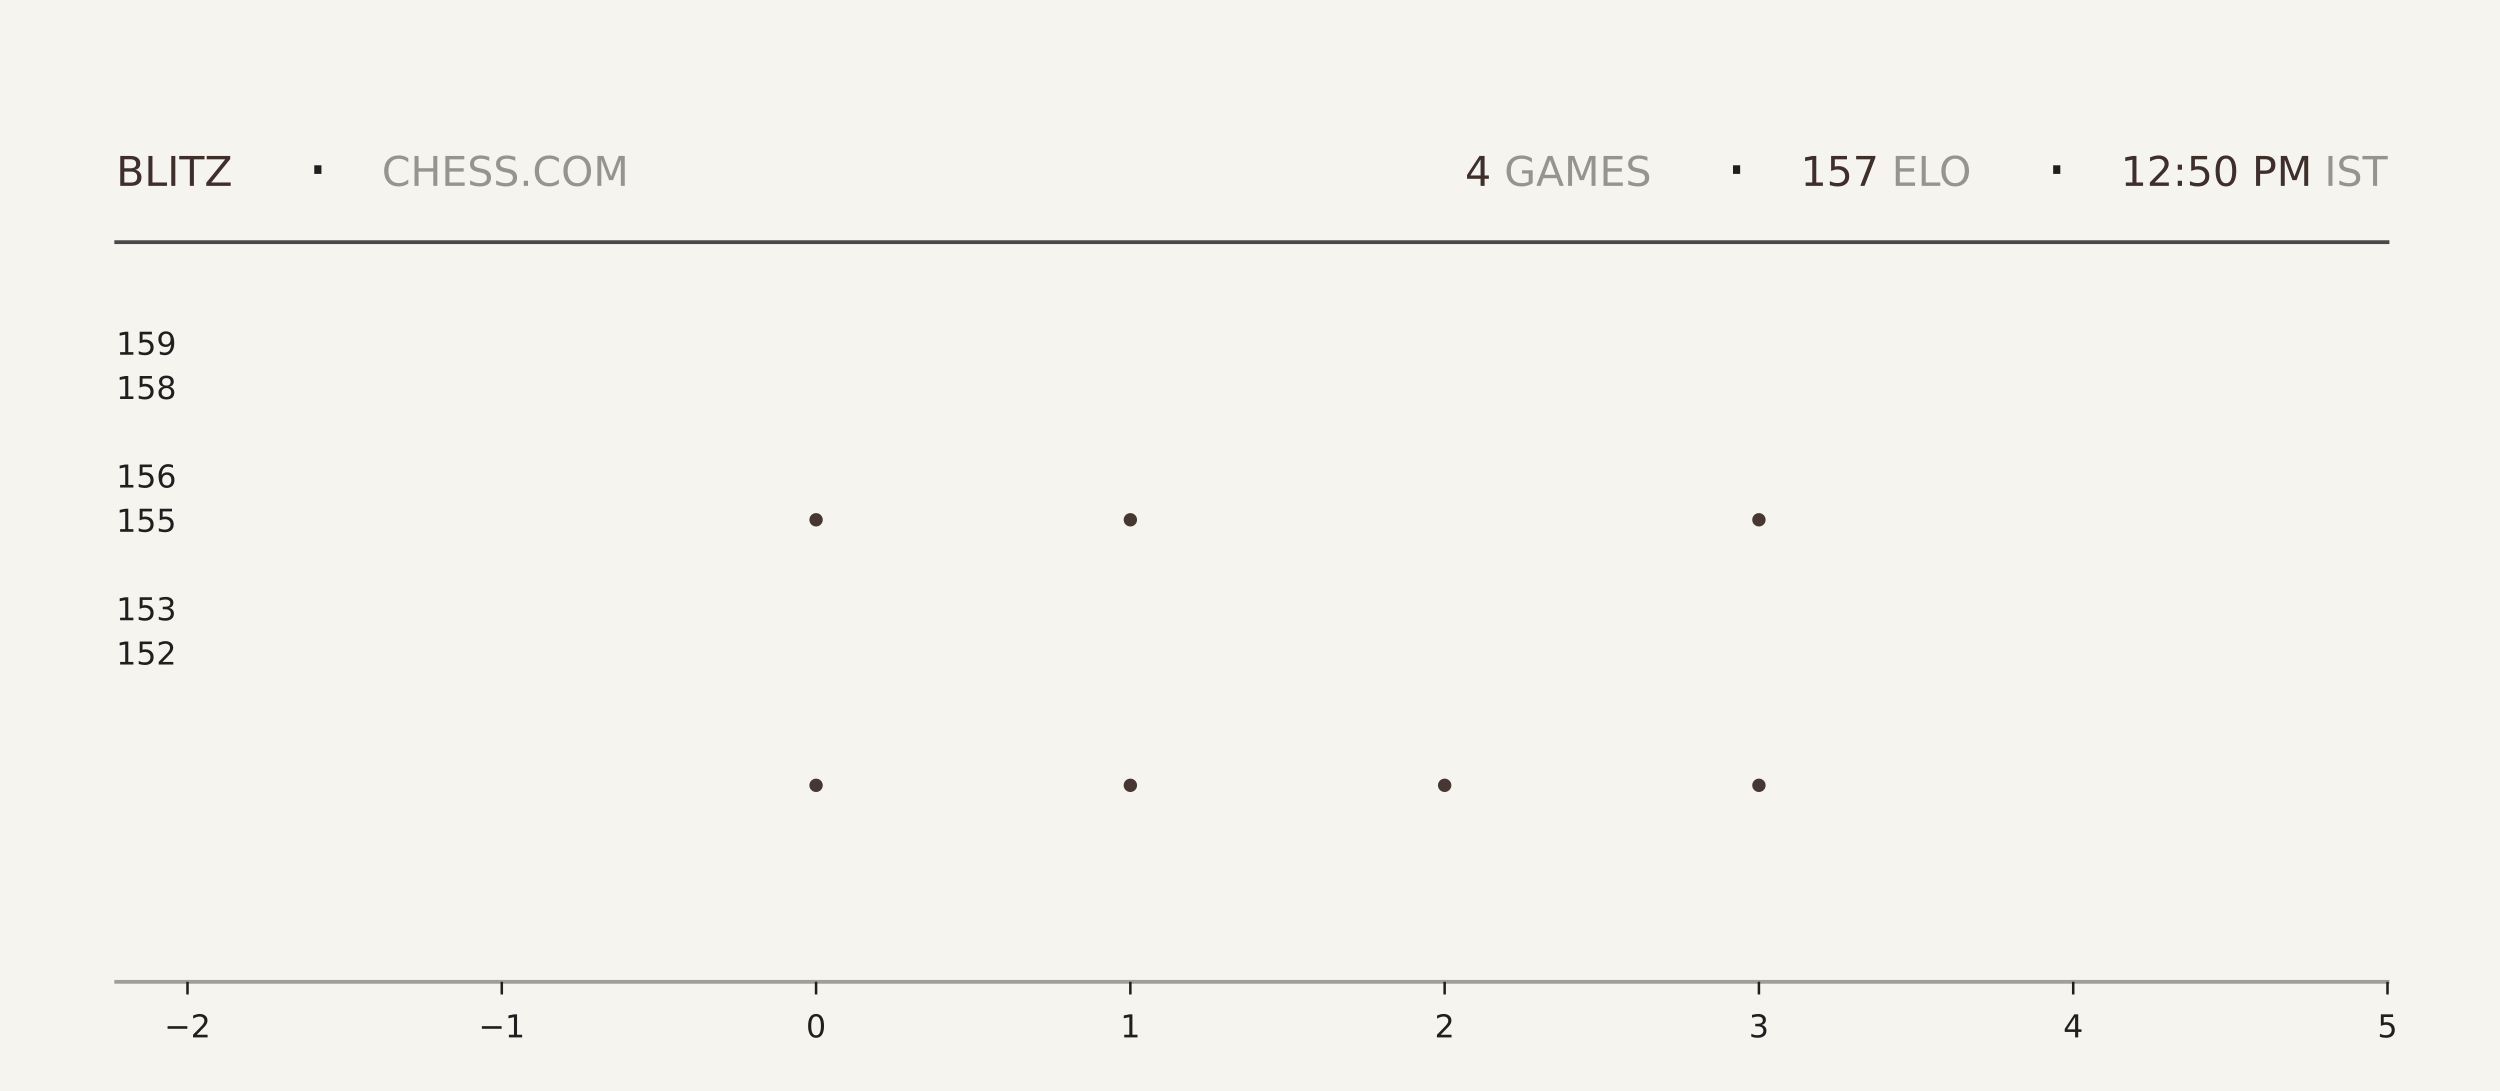
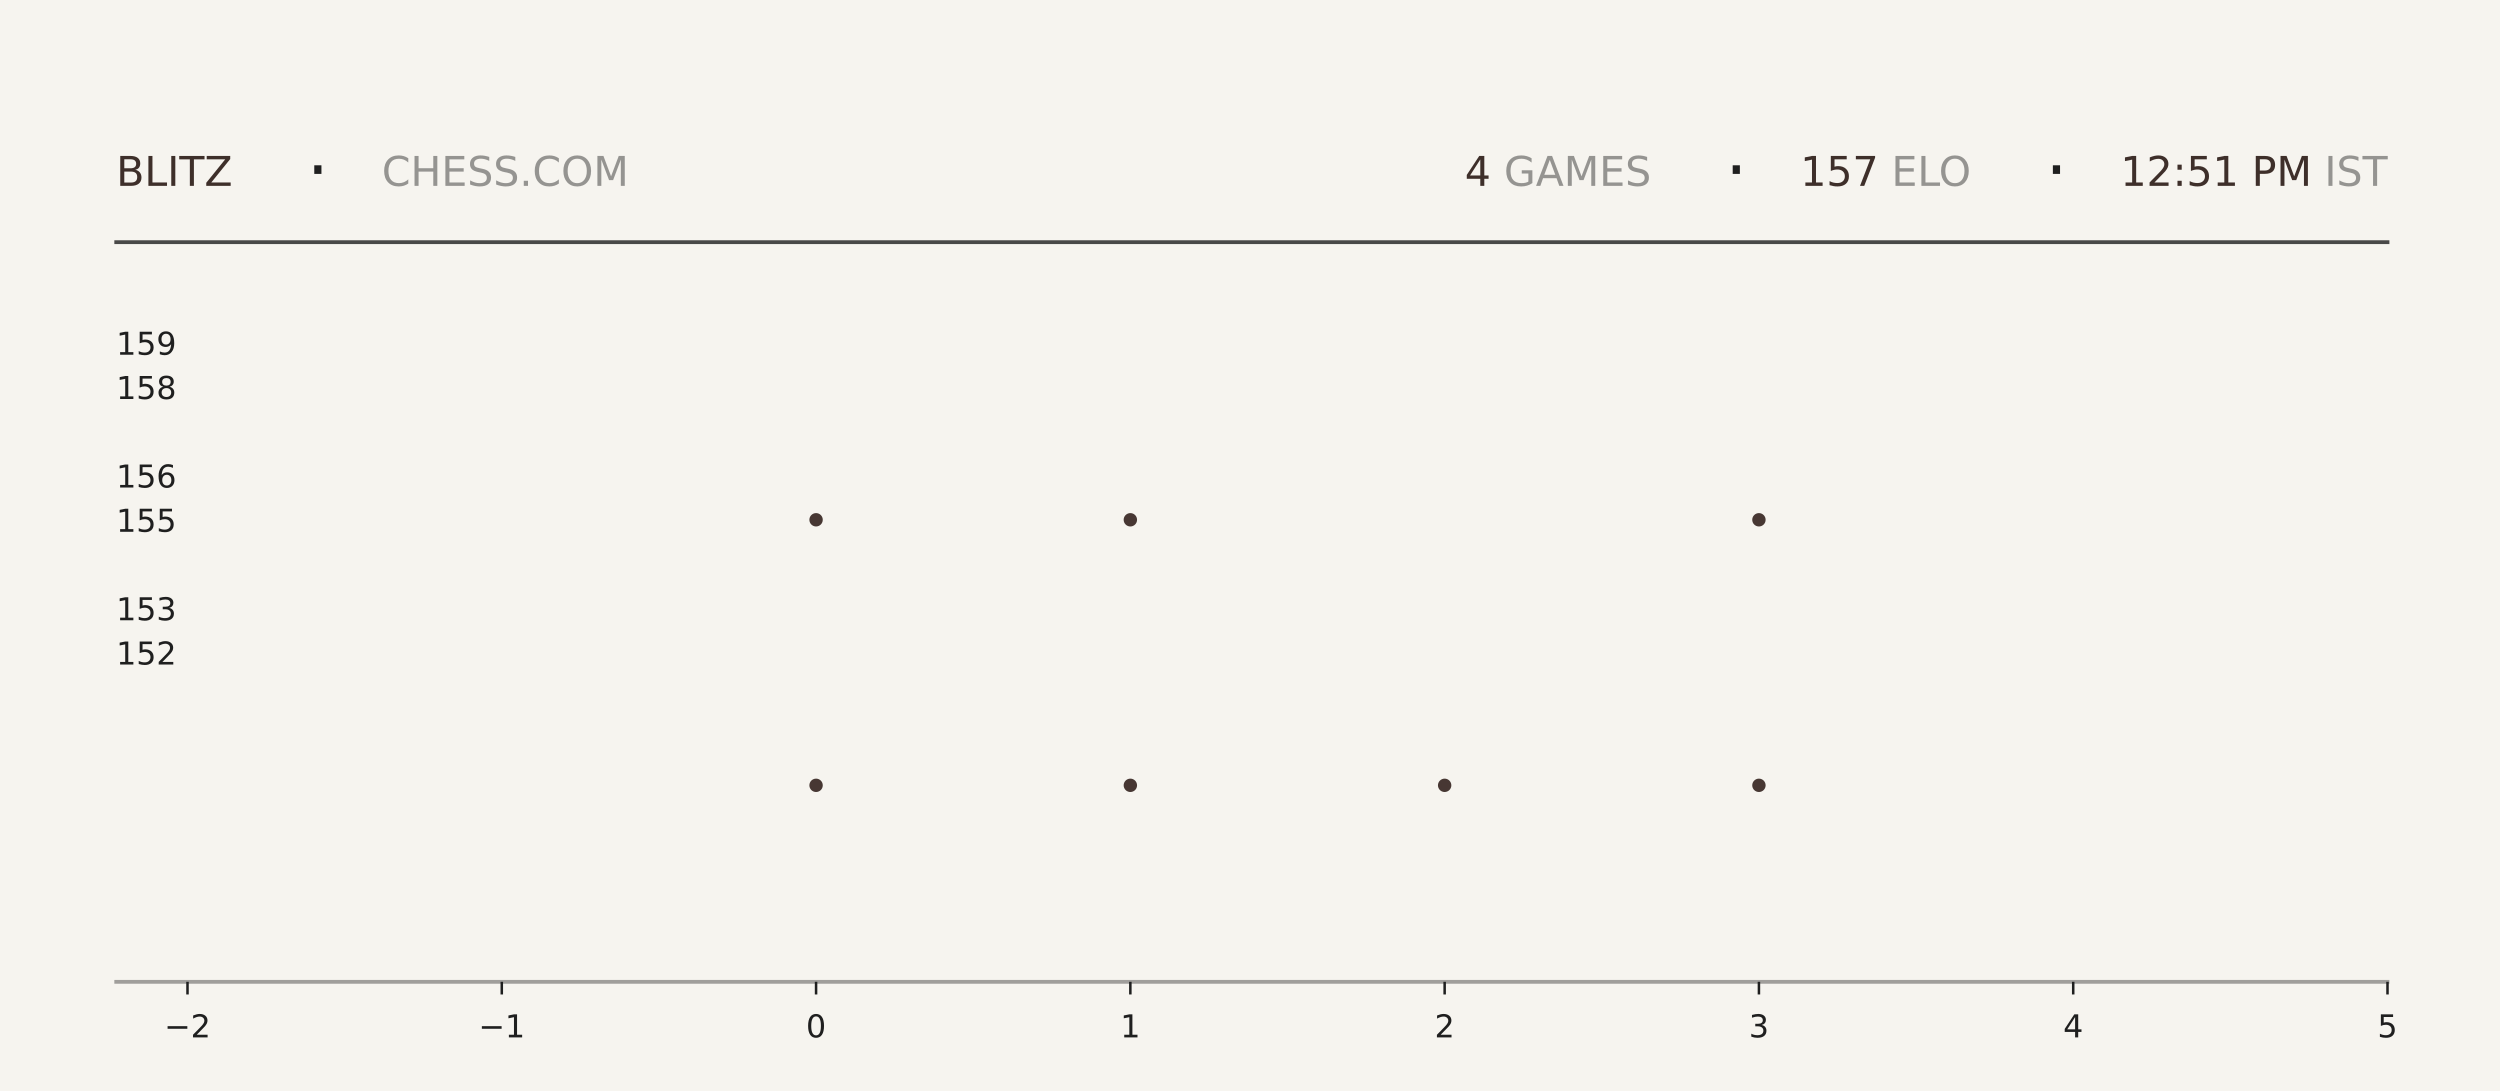
<svg xmlns="http://www.w3.org/2000/svg" xmlns:xlink="http://www.w3.org/1999/xlink" width="792pt" height="345.6pt" viewBox="0 0 792 345.6" version="1.1">
  <defs>
    <style type="text/css">*{stroke-linejoin: round; stroke-linecap: butt}</style>
  </defs>
  <g id="figure_1">
    <g id="patch_1">
      <path d="M 0 345.6  L 792 345.6  L 792 0  L 0 0  z " style="fill: #f6f4ef" />
    </g>
    <g id="axes_1">
      <g id="patch_2">
        <path d="M 59.4 311.04  L 756.36 311.04  L 756.36 103.68  L 59.4 103.68  z " style="fill: #f6f4ef" />
      </g>
      <g id="PathCollection_1">
        <defs>
-           <path id="m5b38c74e04" d="M 0 2.121  C 0.563 2.121 1.102 1.898 1.5 1.5  C 1.898 1.102 2.121 0.563 2.121 0  C 2.121 -0.563 1.898 -1.102 1.5 -1.5  C 1.102 -1.898 0.563 -2.121 0 -2.121  C -0.563 -2.121 -1.102 -1.898 -1.5 -1.5  C -1.898 -1.102 -2.121 -0.563 -2.121 0  C -2.121 0.563 -1.898 1.102 -1.5 1.5  C -1.102 1.898 -0.563 2.121 0 2.121  z " />
-         </defs>
-         <g clip-path="url(#p07770fcabb)">
-           <use xlink:href="#m5b38c74e04" x="258.531" y="248.79" style="fill: #3e2f2a; fill-opacity: 0.95" />
-           <use xlink:href="#m5b38c74e04" x="258.531" y="164.668" style="fill: #3e2f2a; fill-opacity: 0.95" />
+           <path id="md8a8af7f23" d="M 0 2.121  C 0.563 2.121 1.102 1.898 1.5 1.5  C 1.898 1.102 2.121 0.563 2.121 0  C 2.121 -0.563 1.898 -1.102 1.5 -1.5  C 1.102 -1.898 0.563 -2.121 0 -2.121  C -0.563 -2.121 -1.102 -1.898 -1.5 -1.5  C -1.898 -1.102 -2.121 -0.563 -2.121 0  C -2.121 0.563 -1.898 1.102 -1.5 1.5  C -1.102 1.898 -0.563 2.121 0 2.121  z " />
+         </defs>
+         <g clip-path="url(#p14df38d414)">
+           <use xlink:href="#md8a8af7f23" x="258.531" y="248.79" style="fill: #3e2f2a; fill-opacity: 0.95" />
+           <use xlink:href="#md8a8af7f23" x="258.531" y="164.668" style="fill: #3e2f2a; fill-opacity: 0.95" />
        </g>
      </g>
      <g id="PathCollection_2">
-         <g clip-path="url(#p07770fcabb)">
-           <use xlink:href="#m5b38c74e04" x="358.097" y="248.79" style="fill: #3e2f2a; fill-opacity: 0.95" />
-           <use xlink:href="#m5b38c74e04" x="358.097" y="164.668" style="fill: #3e2f2a; fill-opacity: 0.95" />
-           <use xlink:href="#m5b38c74e04" x="358.097" y="80.547" style="fill: #3e2f2a; fill-opacity: 0.95" />
+         <g clip-path="url(#p14df38d414)">
+           <use xlink:href="#md8a8af7f23" x="358.097" y="248.79" style="fill: #3e2f2a; fill-opacity: 0.95" />
+           <use xlink:href="#md8a8af7f23" x="358.097" y="164.668" style="fill: #3e2f2a; fill-opacity: 0.95" />
+           <use xlink:href="#md8a8af7f23" x="358.097" y="80.547" style="fill: #3e2f2a; fill-opacity: 0.95" />
        </g>
      </g>
      <g id="PathCollection_3">
-         <g clip-path="url(#p07770fcabb)">
-           <use xlink:href="#m5b38c74e04" x="457.663" y="248.79" style="fill: #3e2f2a; fill-opacity: 0.95" />
+         <g clip-path="url(#p14df38d414)">
+           <use xlink:href="#md8a8af7f23" x="457.663" y="248.79" style="fill: #3e2f2a; fill-opacity: 0.95" />
        </g>
      </g>
      <g id="PathCollection_4">
-         <g clip-path="url(#p07770fcabb)">
-           <use xlink:href="#m5b38c74e04" x="557.229" y="248.79" style="fill: #3e2f2a; fill-opacity: 0.95" />
-           <use xlink:href="#m5b38c74e04" x="557.229" y="164.668" style="fill: #3e2f2a; fill-opacity: 0.95" />
-           <use xlink:href="#m5b38c74e04" x="557.229" y="80.547" style="fill: #3e2f2a; fill-opacity: 0.95" />
+         <g clip-path="url(#p14df38d414)">
+           <use xlink:href="#md8a8af7f23" x="557.229" y="248.79" style="fill: #3e2f2a; fill-opacity: 0.95" />
+           <use xlink:href="#md8a8af7f23" x="557.229" y="164.668" style="fill: #3e2f2a; fill-opacity: 0.95" />
+           <use xlink:href="#md8a8af7f23" x="557.229" y="80.547" style="fill: #3e2f2a; fill-opacity: 0.95" />
        </g>
      </g>
      <g id="matplotlib.axis_1">
        <g id="xtick_1">
          <g id="line2d_1">
            <defs>
-               <path id="mf1e8bb6401" d="M 0 0  L 0 4  " style="stroke: #1f1f1f; stroke-width: 0.8" />
+               <path id="mf7198faab6" d="M 0 0  L 0 4  " style="stroke: #1f1f1f; stroke-width: 0.8" />
            </defs>
            <g>
-               <use xlink:href="#mf1e8bb6401" x="59.4" y="311.04" style="fill: #1f1f1f; stroke: #1f1f1f; stroke-width: 0.8" />
+               <use xlink:href="#mf7198faab6" x="59.4" y="311.04" style="fill: #1f1f1f; stroke: #1f1f1f; stroke-width: 0.8" />
            </g>
          </g>
          <g id="text_1">
            <g style="fill: #1f1f1f" transform="translate(52.02891 328.6384) scale(0.1 -0.1)">
              <defs>
                <path id="DejaVuSans-2212" d="M 678 2272  L 4684 2272  L 4684 1741  L 678 1741  L 678 2272  z " transform="scale(0.015625)" />
                <path id="DejaVuSans-32" d="M 1228 531  L 3431 531  L 3431 0  L 469 0  L 469 531  Q 828 903 1448 1529  Q 2069 2156 2228 2338  Q 2531 2678 2651 2914  Q 2772 3150 2772 3378  Q 2772 3750 2511 3984  Q 2250 4219 1831 4219  Q 1534 4219 1204 4116  Q 875 4013 500 3803  L 500 4441  Q 881 4594 1212 4672  Q 1544 4750 1819 4750  Q 2544 4750 2975 4387  Q 3406 4025 3406 3419  Q 3406 3131 3298 2873  Q 3191 2616 2906 2266  Q 2828 2175 2409 1742  Q 1991 1309 1228 531  z " transform="scale(0.015625)" />
              </defs>
              <use xlink:href="#DejaVuSans-2212" />
              <use xlink:href="#DejaVuSans-32" transform="translate(83.78906 0)" />
            </g>
          </g>
        </g>
        <g id="xtick_2">
          <g id="line2d_2">
            <g>
-               <use xlink:href="#mf1e8bb6401" x="158.966" y="311.04" style="fill: #1f1f1f; stroke: #1f1f1f; stroke-width: 0.8" />
+               <use xlink:href="#mf7198faab6" x="158.966" y="311.04" style="fill: #1f1f1f; stroke: #1f1f1f; stroke-width: 0.8" />
            </g>
          </g>
          <g id="text_2">
            <g style="fill: #1f1f1f" transform="translate(151.5946 328.6384) scale(0.1 -0.1)">
              <defs>
                <path id="DejaVuSans-31" d="M 794 531  L 1825 531  L 1825 4091  L 703 3866  L 703 4441  L 1819 4666  L 2450 4666  L 2450 531  L 3481 531  L 3481 0  L 794 0  L 794 531  z " transform="scale(0.015625)" />
              </defs>
              <use xlink:href="#DejaVuSans-2212" />
              <use xlink:href="#DejaVuSans-31" transform="translate(83.78906 0)" />
            </g>
          </g>
        </g>
        <g id="xtick_3">
          <g id="line2d_3">
            <g>
-               <use xlink:href="#mf1e8bb6401" x="258.531" y="311.04" style="fill: #1f1f1f; stroke: #1f1f1f; stroke-width: 0.8" />
+               <use xlink:href="#mf7198faab6" x="258.531" y="311.04" style="fill: #1f1f1f; stroke: #1f1f1f; stroke-width: 0.8" />
            </g>
          </g>
          <g id="text_3">
            <g style="fill: #1f1f1f" transform="translate(255.3502 328.6384) scale(0.1 -0.1)">
              <defs>
                <path id="DejaVuSans-30" d="M 2034 4250  Q 1547 4250 1301 3770  Q 1056 3291 1056 2328  Q 1056 1369 1301 889  Q 1547 409 2034 409  Q 2525 409 2770 889  Q 3016 1369 3016 2328  Q 3016 3291 2770 3770  Q 2525 4250 2034 4250  z M 2034 4750  Q 2819 4750 3233 4129  Q 3647 3509 3647 2328  Q 3647 1150 3233 529  Q 2819 -91 2034 -91  Q 1250 -91 836 529  Q 422 1150 422 2328  Q 422 3509 836 4129  Q 1250 4750 2034 4750  z " transform="scale(0.015625)" />
              </defs>
              <use xlink:href="#DejaVuSans-30" />
            </g>
          </g>
        </g>
        <g id="xtick_4">
          <g id="line2d_4">
            <g>
-               <use xlink:href="#mf1e8bb6401" x="358.097" y="311.04" style="fill: #1f1f1f; stroke: #1f1f1f; stroke-width: 0.8" />
+               <use xlink:href="#mf7198faab6" x="358.097" y="311.04" style="fill: #1f1f1f; stroke: #1f1f1f; stroke-width: 0.8" />
            </g>
          </g>
          <g id="text_4">
            <g style="fill: #1f1f1f" transform="translate(354.9159 328.6384) scale(0.1 -0.1)">
              <use xlink:href="#DejaVuSans-31" />
            </g>
          </g>
        </g>
        <g id="xtick_5">
          <g id="line2d_5">
            <g>
-               <use xlink:href="#mf1e8bb6401" x="457.663" y="311.04" style="fill: #1f1f1f; stroke: #1f1f1f; stroke-width: 0.8" />
+               <use xlink:href="#mf7198faab6" x="457.663" y="311.04" style="fill: #1f1f1f; stroke: #1f1f1f; stroke-width: 0.8" />
            </g>
          </g>
          <g id="text_5">
            <g style="fill: #1f1f1f" transform="translate(454.4816 328.6384) scale(0.1 -0.1)">
              <use xlink:href="#DejaVuSans-32" />
            </g>
          </g>
        </g>
        <g id="xtick_6">
          <g id="line2d_6">
            <g>
-               <use xlink:href="#mf1e8bb6401" x="557.229" y="311.04" style="fill: #1f1f1f; stroke: #1f1f1f; stroke-width: 0.8" />
+               <use xlink:href="#mf7198faab6" x="557.229" y="311.04" style="fill: #1f1f1f; stroke: #1f1f1f; stroke-width: 0.8" />
            </g>
          </g>
          <g id="text_6">
            <g style="fill: #1f1f1f" transform="translate(554.0473 328.6384) scale(0.1 -0.1)">
              <defs>
                <path id="DejaVuSans-33" d="M 2597 2516  Q 3050 2419 3304 2112  Q 3559 1806 3559 1356  Q 3559 666 3084 287  Q 2609 -91 1734 -91  Q 1441 -91 1130 -33  Q 819 25 488 141  L 488 750  Q 750 597 1062 519  Q 1375 441 1716 441  Q 2309 441 2620 675  Q 2931 909 2931 1356  Q 2931 1769 2642 2001  Q 2353 2234 1838 2234  L 1294 2234  L 1294 2753  L 1863 2753  Q 2328 2753 2575 2939  Q 2822 3125 2822 3475  Q 2822 3834 2567 4026  Q 2313 4219 1838 4219  Q 1578 4219 1281 4162  Q 984 4106 628 3988  L 628 4550  Q 988 4650 1302 4700  Q 1616 4750 1894 4750  Q 2613 4750 3031 4423  Q 3450 4097 3450 3541  Q 3450 3153 3228 2886  Q 3006 2619 2597 2516  z " transform="scale(0.015625)" />
              </defs>
              <use xlink:href="#DejaVuSans-33" />
            </g>
          </g>
        </g>
        <g id="xtick_7">
          <g id="line2d_7">
            <g>
-               <use xlink:href="#mf1e8bb6401" x="656.794" y="311.04" style="fill: #1f1f1f; stroke: #1f1f1f; stroke-width: 0.8" />
+               <use xlink:href="#mf7198faab6" x="656.794" y="311.04" style="fill: #1f1f1f; stroke: #1f1f1f; stroke-width: 0.8" />
            </g>
          </g>
          <g id="text_7">
            <g style="fill: #1f1f1f" transform="translate(653.613 328.6384) scale(0.1 -0.1)">
              <defs>
                <path id="DejaVuSans-34" d="M 2419 4116  L 825 1625  L 2419 1625  L 2419 4116  z M 2253 4666  L 3047 4666  L 3047 1625  L 3713 1625  L 3713 1100  L 3047 1100  L 3047 0  L 2419 0  L 2419 1100  L 313 1100  L 313 1709  L 2253 4666  z " transform="scale(0.015625)" />
              </defs>
              <use xlink:href="#DejaVuSans-34" />
            </g>
          </g>
        </g>
        <g id="xtick_8">
          <g id="line2d_8">
            <g>
-               <use xlink:href="#mf1e8bb6401" x="756.36" y="311.04" style="fill: #1f1f1f; stroke: #1f1f1f; stroke-width: 0.8" />
+               <use xlink:href="#mf7198faab6" x="756.36" y="311.04" style="fill: #1f1f1f; stroke: #1f1f1f; stroke-width: 0.8" />
            </g>
          </g>
          <g id="text_8">
            <g style="fill: #1f1f1f" transform="translate(753.1788 328.6384) scale(0.1 -0.1)">
              <defs>
                <path id="DejaVuSans-35" d="M 691 4666  L 3169 4666  L 3169 4134  L 1269 4134  L 1269 2991  Q 1406 3038 1543 3061  Q 1681 3084 1819 3084  Q 2600 3084 3056 2656  Q 3513 2228 3513 1497  Q 3513 744 3044 326  Q 2575 -91 1722 -91  Q 1428 -91 1123 -41  Q 819 9 494 109  L 494 744  Q 775 591 1075 516  Q 1375 441 1709 441  Q 2250 441 2565 725  Q 2881 1009 2881 1497  Q 2881 1984 2565 2268  Q 2250 2553 1709 2553  Q 1456 2553 1204 2497  Q 953 2441 691 2322  L 691 4666  z " transform="scale(0.015625)" />
              </defs>
              <use xlink:href="#DejaVuSans-35" />
            </g>
          </g>
        </g>
      </g>
      <g id="matplotlib.axis_2">
        <g id="ytick_1">
          <g id="line2d_9" />
          <g id="text_9">
            <g style="fill: #1f1f1f" transform="translate(36.8125 210.5283) scale(0.1 -0.1)">
              <use xlink:href="#DejaVuSans-31" />
              <use xlink:href="#DejaVuSans-35" transform="translate(63.62305 0)" />
              <use xlink:href="#DejaVuSans-32" transform="translate(127.2461 0)" />
            </g>
          </g>
        </g>
        <g id="ytick_2">
          <g id="line2d_10" />
          <g id="text_10">
            <g style="fill: #1f1f1f" transform="translate(36.8125 196.508) scale(0.1 -0.1)">
              <use xlink:href="#DejaVuSans-31" />
              <use xlink:href="#DejaVuSans-35" transform="translate(63.62305 0)" />
              <use xlink:href="#DejaVuSans-33" transform="translate(127.2461 0)" />
            </g>
          </g>
        </g>
        <g id="ytick_3">
          <g id="line2d_11" />
          <g id="text_11">
            <g style="fill: #1f1f1f" transform="translate(36.8125 168.4675) scale(0.1 -0.1)">
              <use xlink:href="#DejaVuSans-31" />
              <use xlink:href="#DejaVuSans-35" transform="translate(63.62305 0)" />
              <use xlink:href="#DejaVuSans-35" transform="translate(127.2461 0)" />
            </g>
          </g>
        </g>
        <g id="ytick_4">
          <g id="line2d_12" />
          <g id="text_12">
            <g style="fill: #1f1f1f" transform="translate(36.8125 154.4472) scale(0.1 -0.1)">
              <defs>
                <path id="DejaVuSans-36" d="M 2113 2584  Q 1688 2584 1439 2293  Q 1191 2003 1191 1497  Q 1191 994 1439 701  Q 1688 409 2113 409  Q 2538 409 2786 701  Q 3034 994 3034 1497  Q 3034 2003 2786 2293  Q 2538 2584 2113 2584  z M 3366 4563  L 3366 3988  Q 3128 4100 2886 4159  Q 2644 4219 2406 4219  Q 1781 4219 1451 3797  Q 1122 3375 1075 2522  Q 1259 2794 1537 2939  Q 1816 3084 2150 3084  Q 2853 3084 3261 2657  Q 3669 2231 3669 1497  Q 3669 778 3244 343  Q 2819 -91 2113 -91  Q 1303 -91 875 529  Q 447 1150 447 2328  Q 447 3434 972 4092  Q 1497 4750 2381 4750  Q 2619 4750 2861 4703  Q 3103 4656 3366 4563  z " transform="scale(0.015625)" />
              </defs>
              <use xlink:href="#DejaVuSans-31" />
              <use xlink:href="#DejaVuSans-35" transform="translate(63.62305 0)" />
              <use xlink:href="#DejaVuSans-36" transform="translate(127.2461 0)" />
            </g>
          </g>
        </g>
        <g id="ytick_5">
          <g id="line2d_13" />
          <g id="text_13">
            <g style="fill: #1f1f1f" transform="translate(36.8125 126.4066) scale(0.1 -0.1)">
              <defs>
                <path id="DejaVuSans-38" d="M 2034 2216  Q 1584 2216 1326 1975  Q 1069 1734 1069 1313  Q 1069 891 1326 650  Q 1584 409 2034 409  Q 2484 409 2743 651  Q 3003 894 3003 1313  Q 3003 1734 2745 1975  Q 2488 2216 2034 2216  z M 1403 2484  Q 997 2584 770 2862  Q 544 3141 544 3541  Q 544 4100 942 4425  Q 1341 4750 2034 4750  Q 2731 4750 3128 4425  Q 3525 4100 3525 3541  Q 3525 3141 3298 2862  Q 3072 2584 2669 2484  Q 3125 2378 3379 2068  Q 3634 1759 3634 1313  Q 3634 634 3220 271  Q 2806 -91 2034 -91  Q 1263 -91 848 271  Q 434 634 434 1313  Q 434 1759 690 2068  Q 947 2378 1403 2484  z M 1172 3481  Q 1172 3119 1398 2916  Q 1625 2713 2034 2713  Q 2441 2713 2670 2916  Q 2900 3119 2900 3481  Q 2900 3844 2670 4047  Q 2441 4250 2034 4250  Q 1625 4250 1398 4047  Q 1172 3844 1172 3481  z " transform="scale(0.015625)" />
              </defs>
              <use xlink:href="#DejaVuSans-31" />
              <use xlink:href="#DejaVuSans-35" transform="translate(63.62305 0)" />
              <use xlink:href="#DejaVuSans-38" transform="translate(127.2461 0)" />
            </g>
          </g>
        </g>
        <g id="ytick_6">
          <g id="line2d_14" />
          <g id="text_14">
            <g style="fill: #1f1f1f" transform="translate(36.8125 112.3863) scale(0.1 -0.1)">
              <defs>
                <path id="DejaVuSans-39" d="M 703 97  L 703 672  Q 941 559 1184 500  Q 1428 441 1663 441  Q 2288 441 2617 861  Q 2947 1281 2994 2138  Q 2813 1869 2534 1725  Q 2256 1581 1919 1581  Q 1219 1581 811 2004  Q 403 2428 403 3163  Q 403 3881 828 4315  Q 1253 4750 1959 4750  Q 2769 4750 3195 4129  Q 3622 3509 3622 2328  Q 3622 1225 3098 567  Q 2575 -91 1691 -91  Q 1453 -91 1209 -44  Q 966 3 703 97  z M 1959 2075  Q 2384 2075 2632 2365  Q 2881 2656 2881 3163  Q 2881 3666 2632 3958  Q 2384 4250 1959 4250  Q 1534 4250 1286 3958  Q 1038 3666 1038 3163  Q 1038 2656 1286 2365  Q 1534 2075 1959 2075  z " transform="scale(0.015625)" />
              </defs>
              <use xlink:href="#DejaVuSans-31" />
              <use xlink:href="#DejaVuSans-35" transform="translate(63.62305 0)" />
              <use xlink:href="#DejaVuSans-39" transform="translate(127.2461 0)" />
            </g>
          </g>
        </g>
      </g>
    </g>
    <g id="line2d_15">
      <path d="M 36.82 76.723  L 756.36 76.723  " style="fill: none; stroke: #1f1f1f; stroke-opacity: 0.8; stroke-width: 1.2; stroke-linecap: square" />
    </g>
    <g id="line2d_16">
      <path d="M 36.82 311.04  L 756.36 311.04  " style="fill: none; stroke: #1f1f1f; stroke-opacity: 0.4; stroke-width: 1.2; stroke-linecap: square" />
    </g>
    <g id="text_15">
      <g style="fill: #3e2f2a" transform="translate(36.82 58.88319) scale(0.13 -0.13)">
        <defs>
          <path id="DejaVuSans-42" d="M 1259 2228  L 1259 519  L 2272 519  Q 2781 519 3026 730  Q 3272 941 3272 1375  Q 3272 1813 3026 2020  Q 2781 2228 2272 2228  L 1259 2228  z M 1259 4147  L 1259 2741  L 2194 2741  Q 2656 2741 2882 2914  Q 3109 3088 3109 3444  Q 3109 3797 2882 3972  Q 2656 4147 2194 4147  L 1259 4147  z M 628 4666  L 2241 4666  Q 2963 4666 3353 4366  Q 3744 4066 3744 3513  Q 3744 3084 3544 2831  Q 3344 2578 2956 2516  Q 3422 2416 3680 2098  Q 3938 1781 3938 1306  Q 3938 681 3513 340  Q 3088 0 2303 0  L 628 0  L 628 4666  z " transform="scale(0.015625)" />
          <path id="DejaVuSans-4c" d="M 628 4666  L 1259 4666  L 1259 531  L 3531 531  L 3531 0  L 628 0  L 628 4666  z " transform="scale(0.015625)" />
          <path id="DejaVuSans-49" d="M 628 4666  L 1259 4666  L 1259 0  L 628 0  L 628 4666  z " transform="scale(0.015625)" />
          <path id="DejaVuSans-54" d="M -19 4666  L 3928 4666  L 3928 4134  L 2272 4134  L 2272 0  L 1638 0  L 1638 4134  L -19 4134  L -19 4666  z " transform="scale(0.015625)" />
          <path id="DejaVuSans-5a" d="M 359 4666  L 4025 4666  L 4025 4184  L 1075 531  L 4097 531  L 4097 0  L 288 0  L 288 481  L 3238 4134  L 359 4134  L 359 4666  z " transform="scale(0.015625)" />
        </defs>
        <use xlink:href="#DejaVuSans-42" />
        <use xlink:href="#DejaVuSans-4c" transform="translate(68.60352 0)" />
        <use xlink:href="#DejaVuSans-49" transform="translate(124.3164 0)" />
        <use xlink:href="#DejaVuSans-54" transform="translate(153.8086 0)" />
        <use xlink:href="#DejaVuSans-5a" transform="translate(214.8926 0)" />
      </g>
    </g>
    <g id="text_16">
      <g style="fill: #1f1f1f" transform="translate(97.21 61.36662) scale(0.22 -0.22)">
        <defs>
          <path id="DejaVuSans-b7" d="M 684 2619  L 1344 2619  L 1344 1825  L 684 1825  L 684 2619  z " transform="scale(0.015625)" />
        </defs>
        <use xlink:href="#DejaVuSans-b7" />
      </g>
    </g>
    <g id="text_17">
      <g style="fill: #1f1f1f; opacity: 0.45" transform="translate(120.97 58.88319) scale(0.13 -0.13)">
        <defs>
          <path id="DejaVuSans-43" d="M 4122 4306  L 4122 3641  Q 3803 3938 3442 4084  Q 3081 4231 2675 4231  Q 1875 4231 1450 3742  Q 1025 3253 1025 2328  Q 1025 1406 1450 917  Q 1875 428 2675 428  Q 3081 428 3442 575  Q 3803 722 4122 1019  L 4122 359  Q 3791 134 3420 21  Q 3050 -91 2638 -91  Q 1578 -91 968 557  Q 359 1206 359 2328  Q 359 3453 968 4101  Q 1578 4750 2638 4750  Q 3056 4750 3426 4639  Q 3797 4528 4122 4306  z " transform="scale(0.015625)" />
          <path id="DejaVuSans-48" d="M 628 4666  L 1259 4666  L 1259 2753  L 3553 2753  L 3553 4666  L 4184 4666  L 4184 0  L 3553 0  L 3553 2222  L 1259 2222  L 1259 0  L 628 0  L 628 4666  z " transform="scale(0.015625)" />
          <path id="DejaVuSans-45" d="M 628 4666  L 3578 4666  L 3578 4134  L 1259 4134  L 1259 2753  L 3481 2753  L 3481 2222  L 1259 2222  L 1259 531  L 3634 531  L 3634 0  L 628 0  L 628 4666  z " transform="scale(0.015625)" />
          <path id="DejaVuSans-53" d="M 3425 4513  L 3425 3897  Q 3066 4069 2747 4153  Q 2428 4238 2131 4238  Q 1616 4238 1336 4038  Q 1056 3838 1056 3469  Q 1056 3159 1242 3001  Q 1428 2844 1947 2747  L 2328 2669  Q 3034 2534 3370 2195  Q 3706 1856 3706 1288  Q 3706 609 3251 259  Q 2797 -91 1919 -91  Q 1588 -91 1214 -16  Q 841 59 441 206  L 441 856  Q 825 641 1194 531  Q 1563 422 1919 422  Q 2459 422 2753 634  Q 3047 847 3047 1241  Q 3047 1584 2836 1778  Q 2625 1972 2144 2069  L 1759 2144  Q 1053 2284 737 2584  Q 422 2884 422 3419  Q 422 4038 858 4394  Q 1294 4750 2059 4750  Q 2388 4750 2728 4690  Q 3069 4631 3425 4513  z " transform="scale(0.015625)" />
          <path id="DejaVuSans-2e" d="M 684 794  L 1344 794  L 1344 0  L 684 0  L 684 794  z " transform="scale(0.015625)" />
          <path id="DejaVuSans-4f" d="M 2522 4238  Q 1834 4238 1429 3725  Q 1025 3213 1025 2328  Q 1025 1447 1429 934  Q 1834 422 2522 422  Q 3209 422 3611 934  Q 4013 1447 4013 2328  Q 4013 3213 3611 3725  Q 3209 4238 2522 4238  z M 2522 4750  Q 3503 4750 4090 4092  Q 4678 3434 4678 2328  Q 4678 1225 4090 567  Q 3503 -91 2522 -91  Q 1538 -91 948 565  Q 359 1222 359 2328  Q 359 3434 948 4092  Q 1538 4750 2522 4750  z " transform="scale(0.015625)" />
          <path id="DejaVuSans-4d" d="M 628 4666  L 1569 4666  L 2759 1491  L 3956 4666  L 4897 4666  L 4897 0  L 4281 0  L 4281 4097  L 3078 897  L 2444 897  L 1241 4097  L 1241 0  L 628 0  L 628 4666  z " transform="scale(0.015625)" />
        </defs>
        <use xlink:href="#DejaVuSans-43" />
        <use xlink:href="#DejaVuSans-48" transform="translate(69.82422 0)" />
        <use xlink:href="#DejaVuSans-45" transform="translate(145.0195 0)" />
        <use xlink:href="#DejaVuSans-53" transform="translate(208.2031 0)" />
        <use xlink:href="#DejaVuSans-53" transform="translate(271.6797 0)" />
        <use xlink:href="#DejaVuSans-2e" transform="translate(335.1562 0)" />
        <use xlink:href="#DejaVuSans-43" transform="translate(366.9434 0)" />
        <use xlink:href="#DejaVuSans-4f" transform="translate(436.7676 0)" />
        <use xlink:href="#DejaVuSans-4d" transform="translate(515.4785 0)" />
      </g>
    </g>
    <g id="text_18">
-       <g style="fill: #3e2f2a" transform="translate(464.13 58.88319) scale(0.13 -0.13)">
+       <g style="fill: #3e2f2a" transform="translate(464.04 58.88319) scale(0.13 -0.13)">
        <use xlink:href="#DejaVuSans-34" />
      </g>
    </g>
    <g id="text_19">
-       <g style="fill: #1f1f1f; opacity: 0.45" transform="translate(472.41 58.88319) scale(0.13 -0.13)">
+       <g style="fill: #1f1f1f; opacity: 0.45" transform="translate(472.32 58.88319) scale(0.13 -0.13)">
        <defs>
          <path id="DejaVuSans-20" transform="scale(0.015625)" />
          <path id="DejaVuSans-47" d="M 3809 666  L 3809 1919  L 2778 1919  L 2778 2438  L 4434 2438  L 4434 434  Q 4069 175 3628 42  Q 3188 -91 2688 -91  Q 1594 -91 976 548  Q 359 1188 359 2328  Q 359 3472 976 4111  Q 1594 4750 2688 4750  Q 3144 4750 3555 4637  Q 3966 4525 4313 4306  L 4313 3634  Q 3963 3931 3569 4081  Q 3175 4231 2741 4231  Q 1884 4231 1454 3753  Q 1025 3275 1025 2328  Q 1025 1384 1454 906  Q 1884 428 2741 428  Q 3075 428 3337 486  Q 3600 544 3809 666  z " transform="scale(0.015625)" />
          <path id="DejaVuSans-41" d="M 2188 4044  L 1331 1722  L 3047 1722  L 2188 4044  z M 1831 4666  L 2547 4666  L 4325 0  L 3669 0  L 3244 1197  L 1141 1197  L 716 0  L 50 0  L 1831 4666  z " transform="scale(0.015625)" />
        </defs>
        <use xlink:href="#DejaVuSans-20" />
        <use xlink:href="#DejaVuSans-47" transform="translate(31.78711 0)" />
        <use xlink:href="#DejaVuSans-41" transform="translate(109.2773 0)" />
        <use xlink:href="#DejaVuSans-4d" transform="translate(177.6855 0)" />
        <use xlink:href="#DejaVuSans-45" transform="translate(263.9648 0)" />
        <use xlink:href="#DejaVuSans-53" transform="translate(327.1484 0)" />
      </g>
    </g>
    <g id="text_20">
-       <g style="fill: #1f1f1f" transform="translate(546.66 61.36662) scale(0.22 -0.22)">
+       <g style="fill: #1f1f1f" transform="translate(546.57 61.36662) scale(0.22 -0.22)">
        <use xlink:href="#DejaVuSans-b7" />
      </g>
    </g>
    <g id="text_21">
-       <g style="fill: #3e2f2a" transform="translate(570.42 58.88319) scale(0.13 -0.13)">
+       <g style="fill: #3e2f2a" transform="translate(570.33 58.88319) scale(0.13 -0.13)">
        <defs>
          <path id="DejaVuSans-37" d="M 525 4666  L 3525 4666  L 3525 4397  L 1831 0  L 1172 0  L 2766 4134  L 525 4134  L 525 4666  z " transform="scale(0.015625)" />
        </defs>
        <use xlink:href="#DejaVuSans-31" />
        <use xlink:href="#DejaVuSans-35" transform="translate(63.62305 0)" />
        <use xlink:href="#DejaVuSans-37" transform="translate(127.2461 0)" />
      </g>
    </g>
    <g id="text_22">
-       <g style="fill: #1f1f1f; opacity: 0.45" transform="translate(595.17 58.88319) scale(0.13 -0.13)">
+       <g style="fill: #1f1f1f; opacity: 0.45" transform="translate(595.08 58.88319) scale(0.13 -0.13)">
        <use xlink:href="#DejaVuSans-20" />
        <use xlink:href="#DejaVuSans-45" transform="translate(31.78711 0)" />
        <use xlink:href="#DejaVuSans-4c" transform="translate(94.9707 0)" />
        <use xlink:href="#DejaVuSans-4f" transform="translate(147.0586 0)" />
      </g>
    </g>
    <g id="text_23">
-       <g style="fill: #1f1f1f" transform="translate(648.09 61.36662) scale(0.22 -0.22)">
+       <g style="fill: #1f1f1f" transform="translate(648 61.36662) scale(0.22 -0.22)">
        <use xlink:href="#DejaVuSans-b7" />
      </g>
    </g>
    <g id="text_24">
-       <g style="fill: #3e2f2a" transform="translate(671.85 58.88319) scale(0.13 -0.13)">
+       <g style="fill: #3e2f2a" transform="translate(671.76 58.88319) scale(0.13 -0.13)">
        <defs>
          <path id="DejaVuSans-3a" d="M 750 794  L 1409 794  L 1409 0  L 750 0  L 750 794  z M 750 3309  L 1409 3309  L 1409 2516  L 750 2516  L 750 3309  z " transform="scale(0.015625)" />
          <path id="DejaVuSans-50" d="M 1259 4147  L 1259 2394  L 2053 2394  Q 2494 2394 2734 2622  Q 2975 2850 2975 3272  Q 2975 3691 2734 3919  Q 2494 4147 2053 4147  L 1259 4147  z M 628 4666  L 2053 4666  Q 2838 4666 3239 4311  Q 3641 3956 3641 3272  Q 3641 2581 3239 2228  Q 2838 1875 2053 1875  L 1259 1875  L 1259 0  L 628 0  L 628 4666  z " transform="scale(0.015625)" />
        </defs>
        <use xlink:href="#DejaVuSans-31" />
        <use xlink:href="#DejaVuSans-32" transform="translate(63.62305 0)" />
        <use xlink:href="#DejaVuSans-3a" transform="translate(127.2461 0)" />
        <use xlink:href="#DejaVuSans-35" transform="translate(160.9375 0)" />
-         <use xlink:href="#DejaVuSans-30" transform="translate(224.5605 0)" />
+         <use xlink:href="#DejaVuSans-31" transform="translate(224.5605 0)" />
        <use xlink:href="#DejaVuSans-20" transform="translate(288.1836 0)" />
        <use xlink:href="#DejaVuSans-50" transform="translate(319.9707 0)" />
        <use xlink:href="#DejaVuSans-4d" transform="translate(380.2734 0)" />
      </g>
    </g>
    <g id="text_25">
      <g style="fill: #1f1f1f; opacity: 0.45" transform="translate(732.24 58.88319) scale(0.13 -0.13)">
        <use xlink:href="#DejaVuSans-20" />
        <use xlink:href="#DejaVuSans-49" transform="translate(31.78711 0)" />
        <use xlink:href="#DejaVuSans-53" transform="translate(61.2793 0)" />
        <use xlink:href="#DejaVuSans-54" transform="translate(124.7559 0)" />
      </g>
    </g>
  </g>
  <defs>
-     <clipPath id="p07770fcabb">
+     <clipPath id="p14df38d414">
      <rect x="59.4" y="103.68" width="696.96" height="207.36" />
    </clipPath>
  </defs>
</svg>
